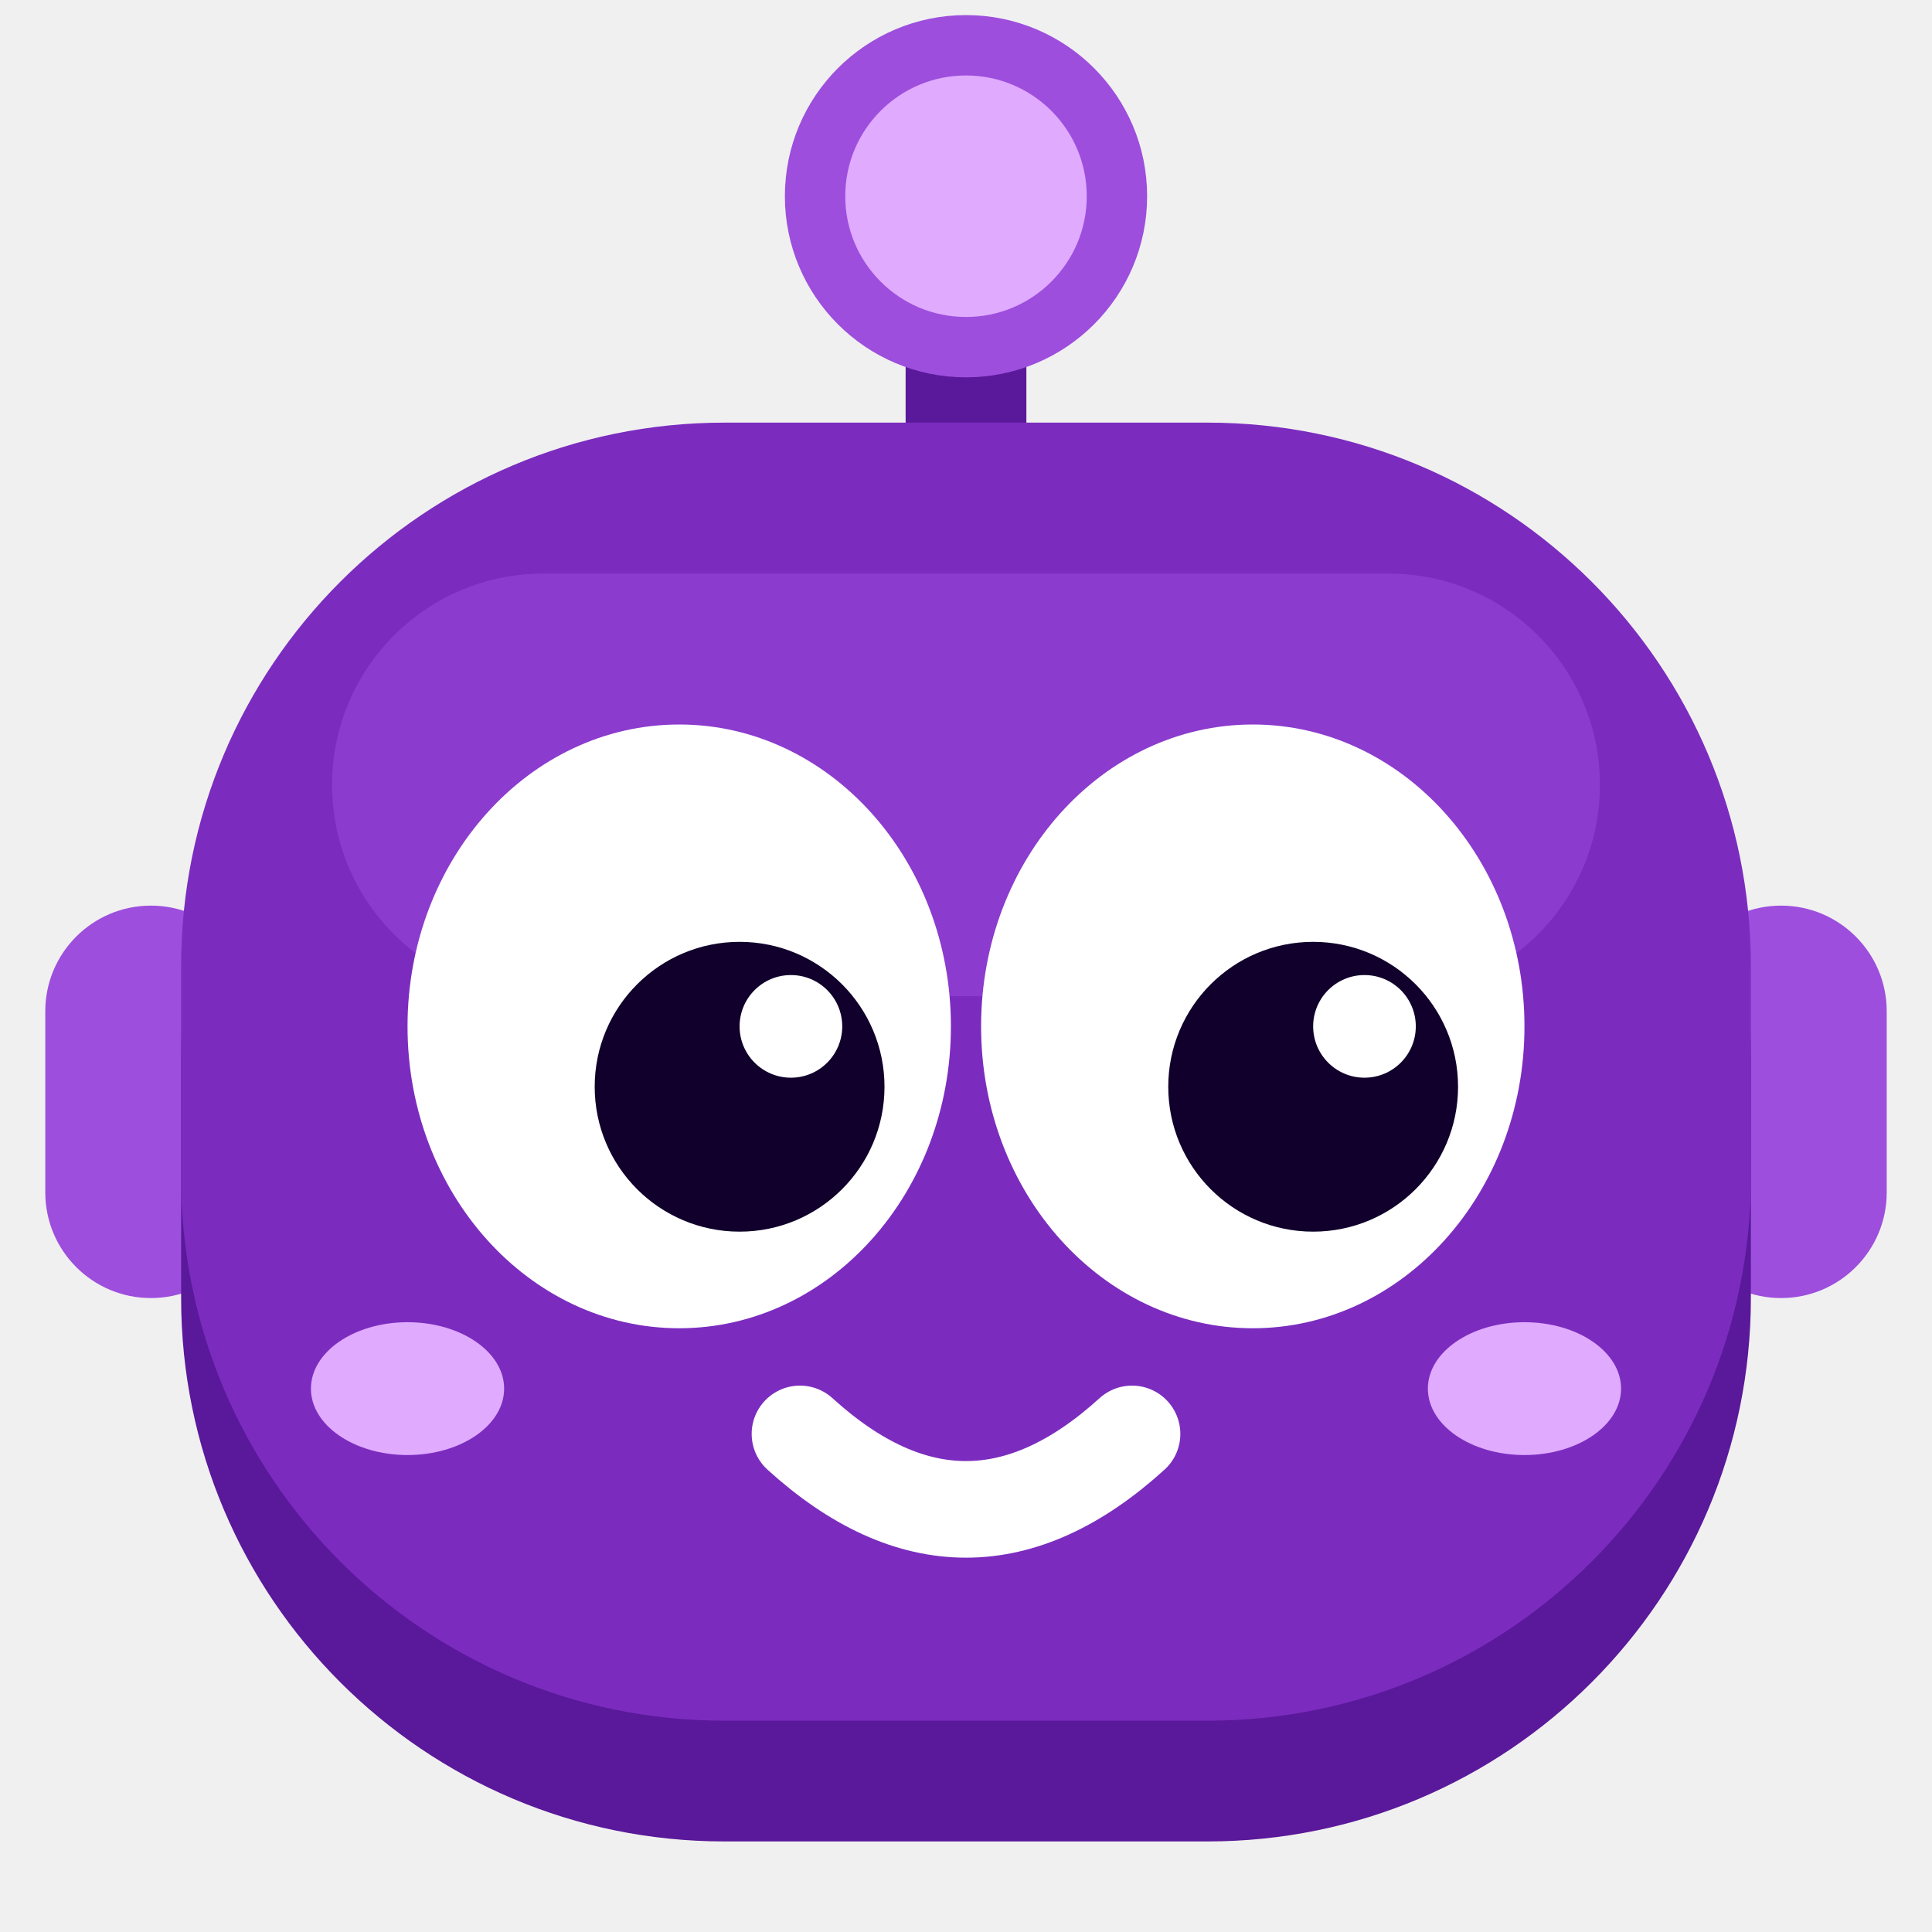
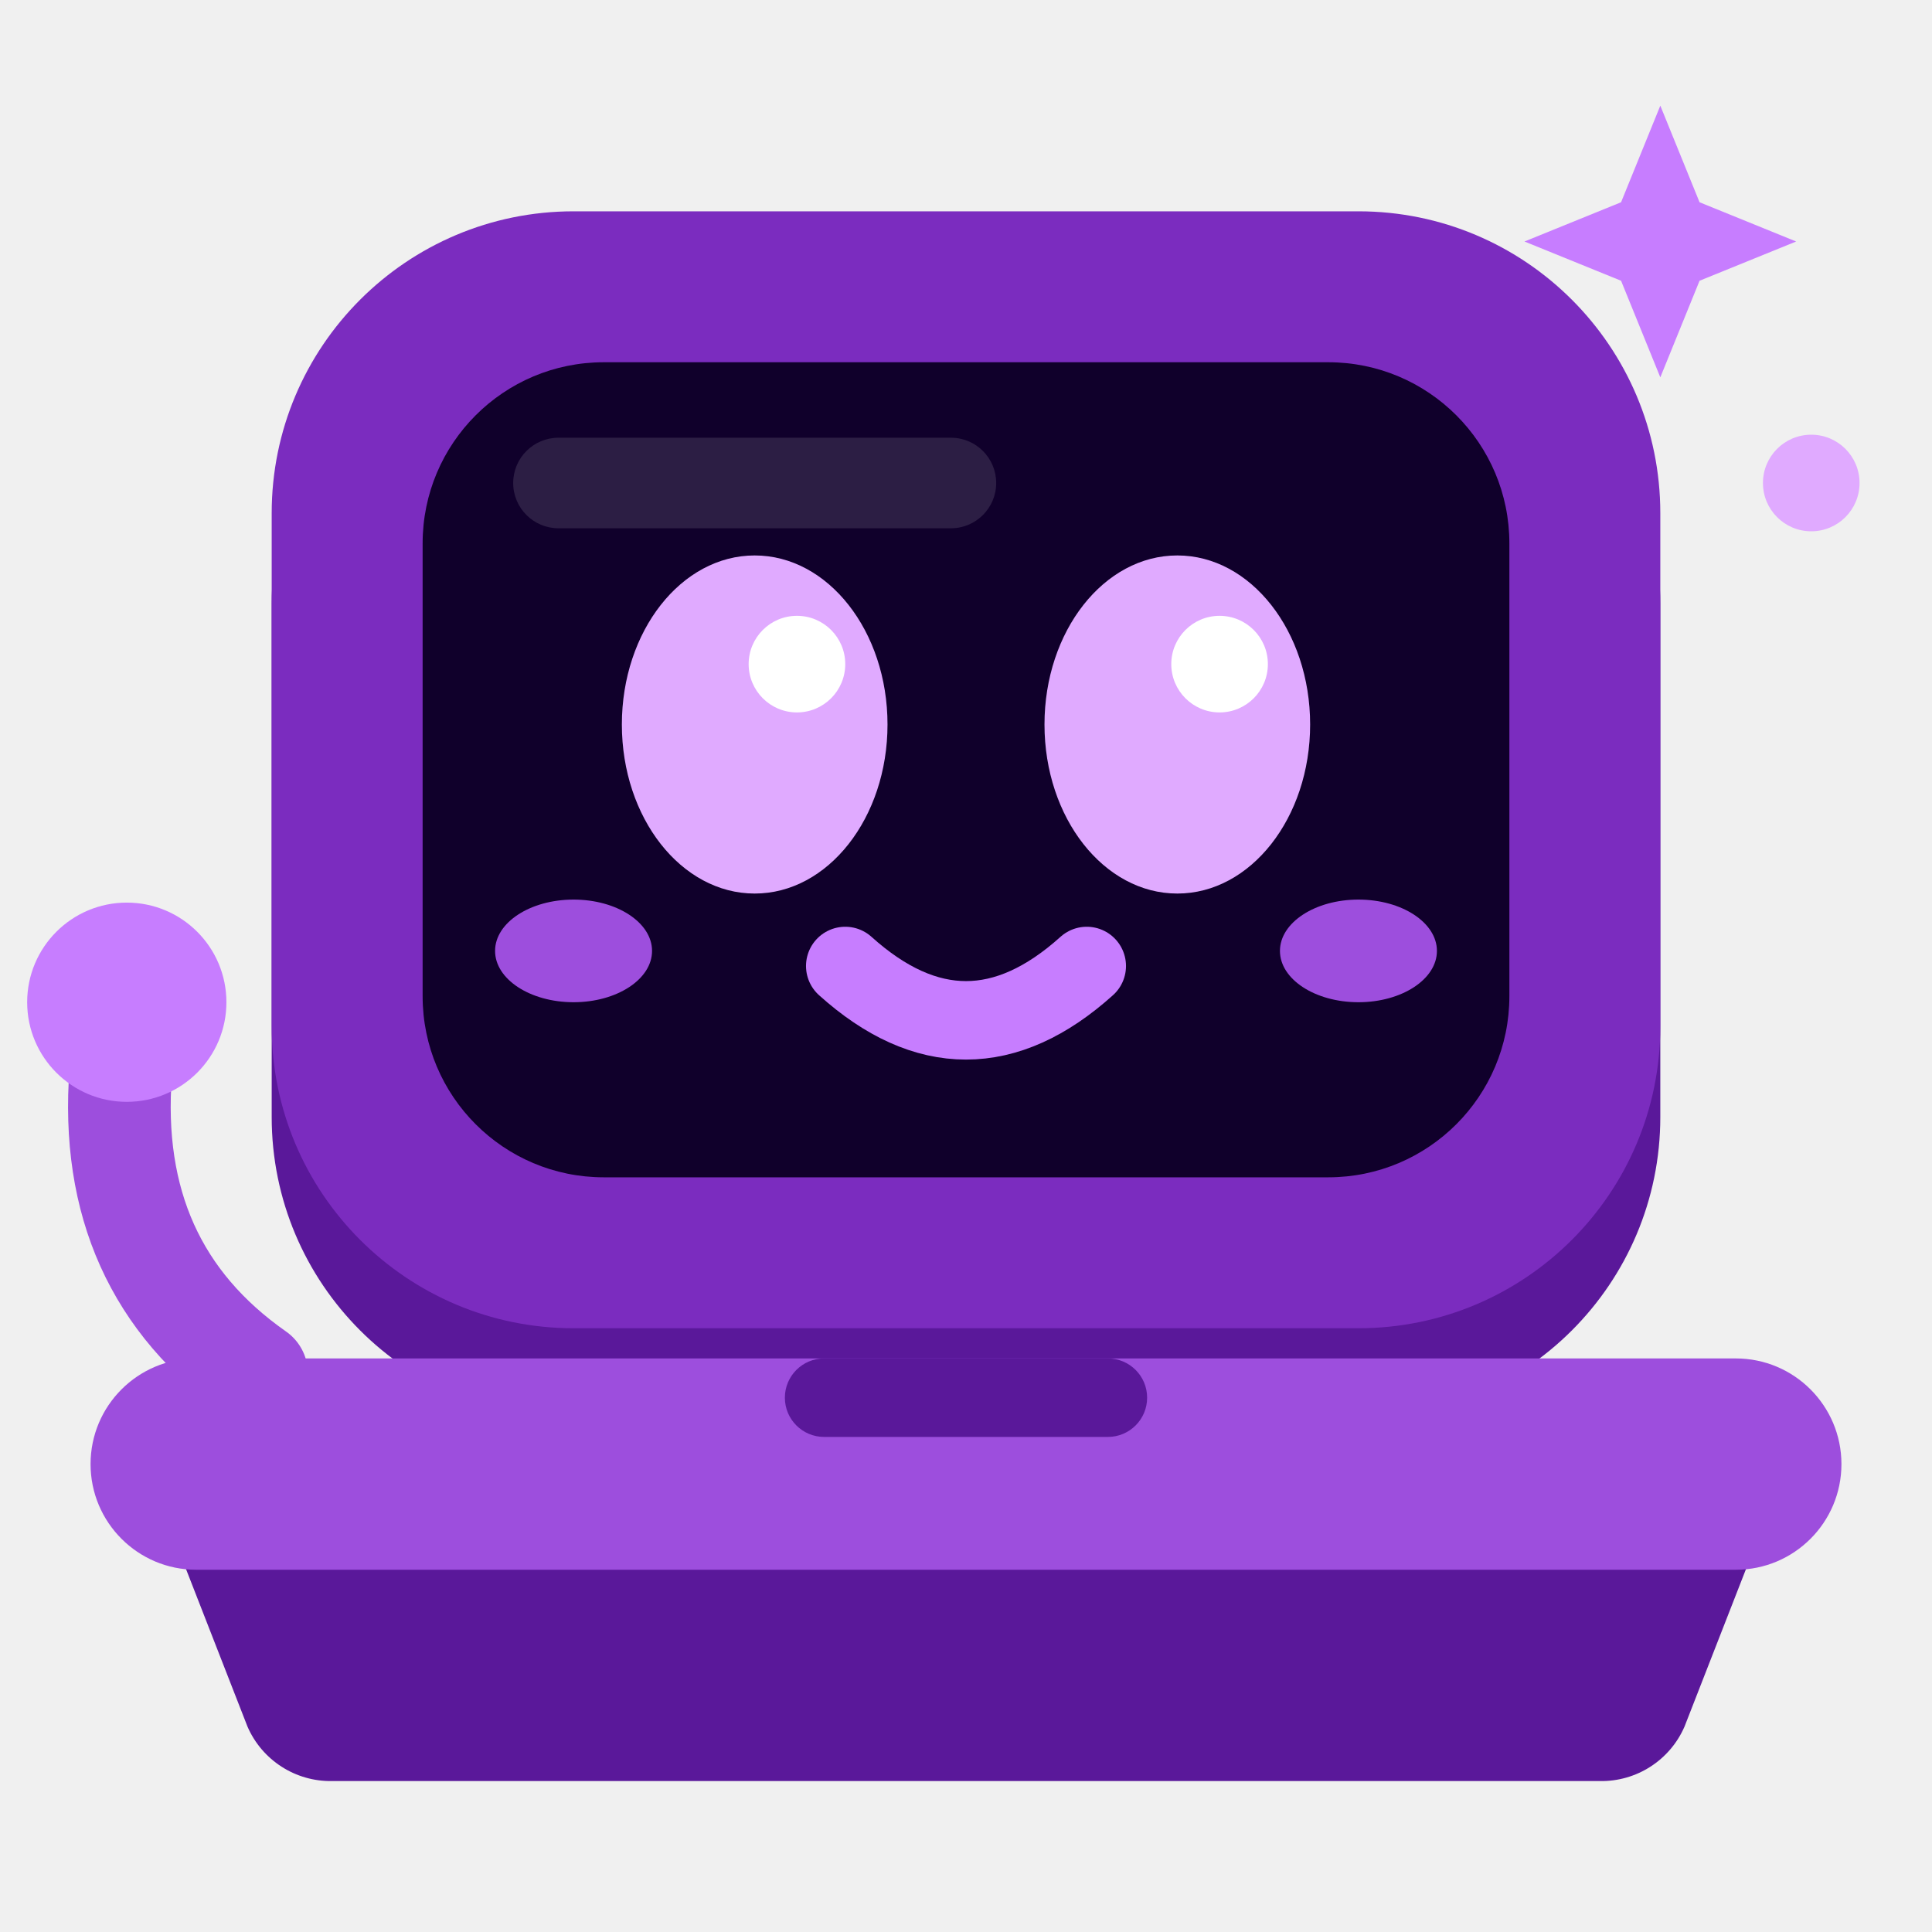
<svg xmlns="http://www.w3.org/2000/svg" viewBox="0 0 64 64">
-   <line x1="32" y1="6" x2="32" y2="15" stroke="#5a189a" stroke-width="4" stroke-linecap="round" />
-   <circle cx="32" cy="6.5" r="5" fill="#e0aaff" stroke="#9d4edd" stroke-width="2" />
-   <rect x="1.5" y="30" width="7" height="13" rx="3.5" fill="#9d4edd" />
-   <rect x="55.5" y="30" width="7" height="13" rx="3.5" fill="#9d4edd" />
-   <rect x="6" y="17" width="52" height="44" rx="18" fill="#5a189a" />
-   <rect x="6" y="14" width="52" height="43" rx="18" fill="#7b2cbf" />
-   <rect x="11" y="19" width="42" height="14" rx="7" fill="#9d4edd" opacity=".45" />
-   <ellipse cx="22.5" cy="34" rx="9" ry="10" fill="#fff" />
-   <ellipse cx="41.5" cy="34" rx="9" ry="10" fill="#fff" />
-   <circle cx="24.5" cy="36" r="4.8" fill="#10002b" />
-   <circle cx="43.5" cy="36" r="4.8" fill="#10002b" />
-   <circle cx="26.2" cy="34" r="1.7" fill="#fff" />
-   <circle cx="45.2" cy="34" r="1.7" fill="#fff" />
-   <ellipse cx="13.5" cy="46" rx="3.2" ry="2.2" fill="#e0aaff" />
-   <ellipse cx="50.5" cy="46" rx="3.2" ry="2.2" fill="#e0aaff" />
-   <path d="M26.5 47.5q5.5 5 11 0" stroke="#fff" stroke-width="3.2" fill="none" stroke-linecap="round" />
+   <path d="M55 3.5l1.3 3.2 3.2 1.3-3.2 1.3L55 12.5l-1.3-3.2-3.2-1.3 3.2-1.3z" fill="#c77dff" />
+   <circle cx="60" cy="16" r="1.6" fill="#e0aaff" />
+   <rect x="9" y="10" width="46" height="37" rx="10" fill="#5a189a" />
+   <rect x="9" y="7" width="46" height="37" rx="10" fill="#7b2cbf" />
+   <rect x="14" y="12" width="36" height="27" rx="6" fill="#10002b" />
+   <rect x="17" y="14.5" width="16" height="3" rx="1.5" fill="#fff" opacity=".12" />
+   <ellipse cx="25" cy="24" rx="4.4" ry="5.6" fill="#e0aaff" />
+   <ellipse cx="39" cy="24" rx="4.4" ry="5.6" fill="#e0aaff" />
+   <circle cx="26.4" cy="22" r="1.6" fill="#fff" />
+   <circle cx="40.4" cy="22" r="1.6" fill="#fff" />
+   <ellipse cx="19" cy="31.5" rx="2.6" ry="1.7" fill="#9d4edd" />
+   <ellipse cx="45" cy="31.5" rx="2.6" ry="1.7" fill="#9d4edd" />
+   <path d="M28 32q4 3.6 8 0" stroke="#c77dff" stroke-width="2.6" fill="none" stroke-linecap="round" />
+   <path d="M8.5 45.5Q3.5 42 4 35.5" stroke="#9d4edd" stroke-width="3.4" fill="none" stroke-linecap="round" />
+   <circle cx="4.2" cy="33.2" r="3.3" fill="#c77dff" />
+   <path d="M5 49h54l-3.2 8.2A3 3 0 0 1 53 59H11a3 3 0 0 1-2.8-1.8z" fill="#5a189a" />
+   <rect x="3" y="45" width="58" height="7" rx="3.5" fill="#9d4edd" />
+   <rect x="26" y="45" width="12" height="2.6" rx="1.3" fill="#5a189a" />
</svg>
